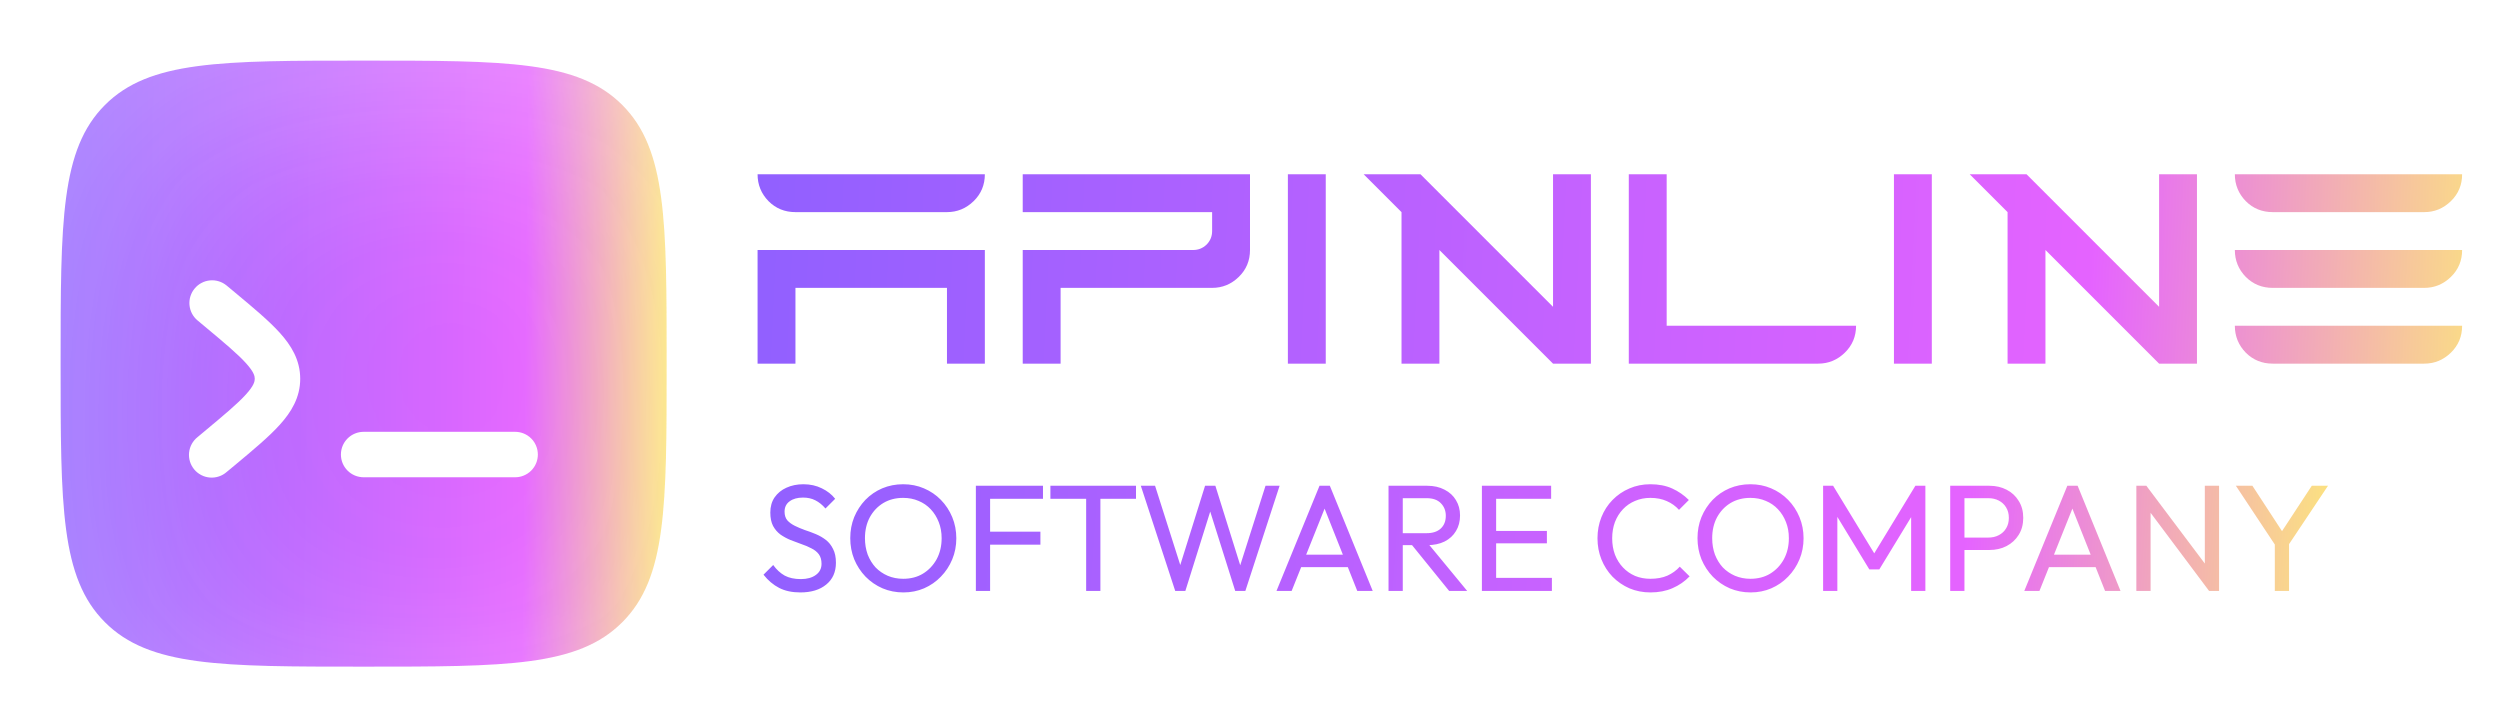
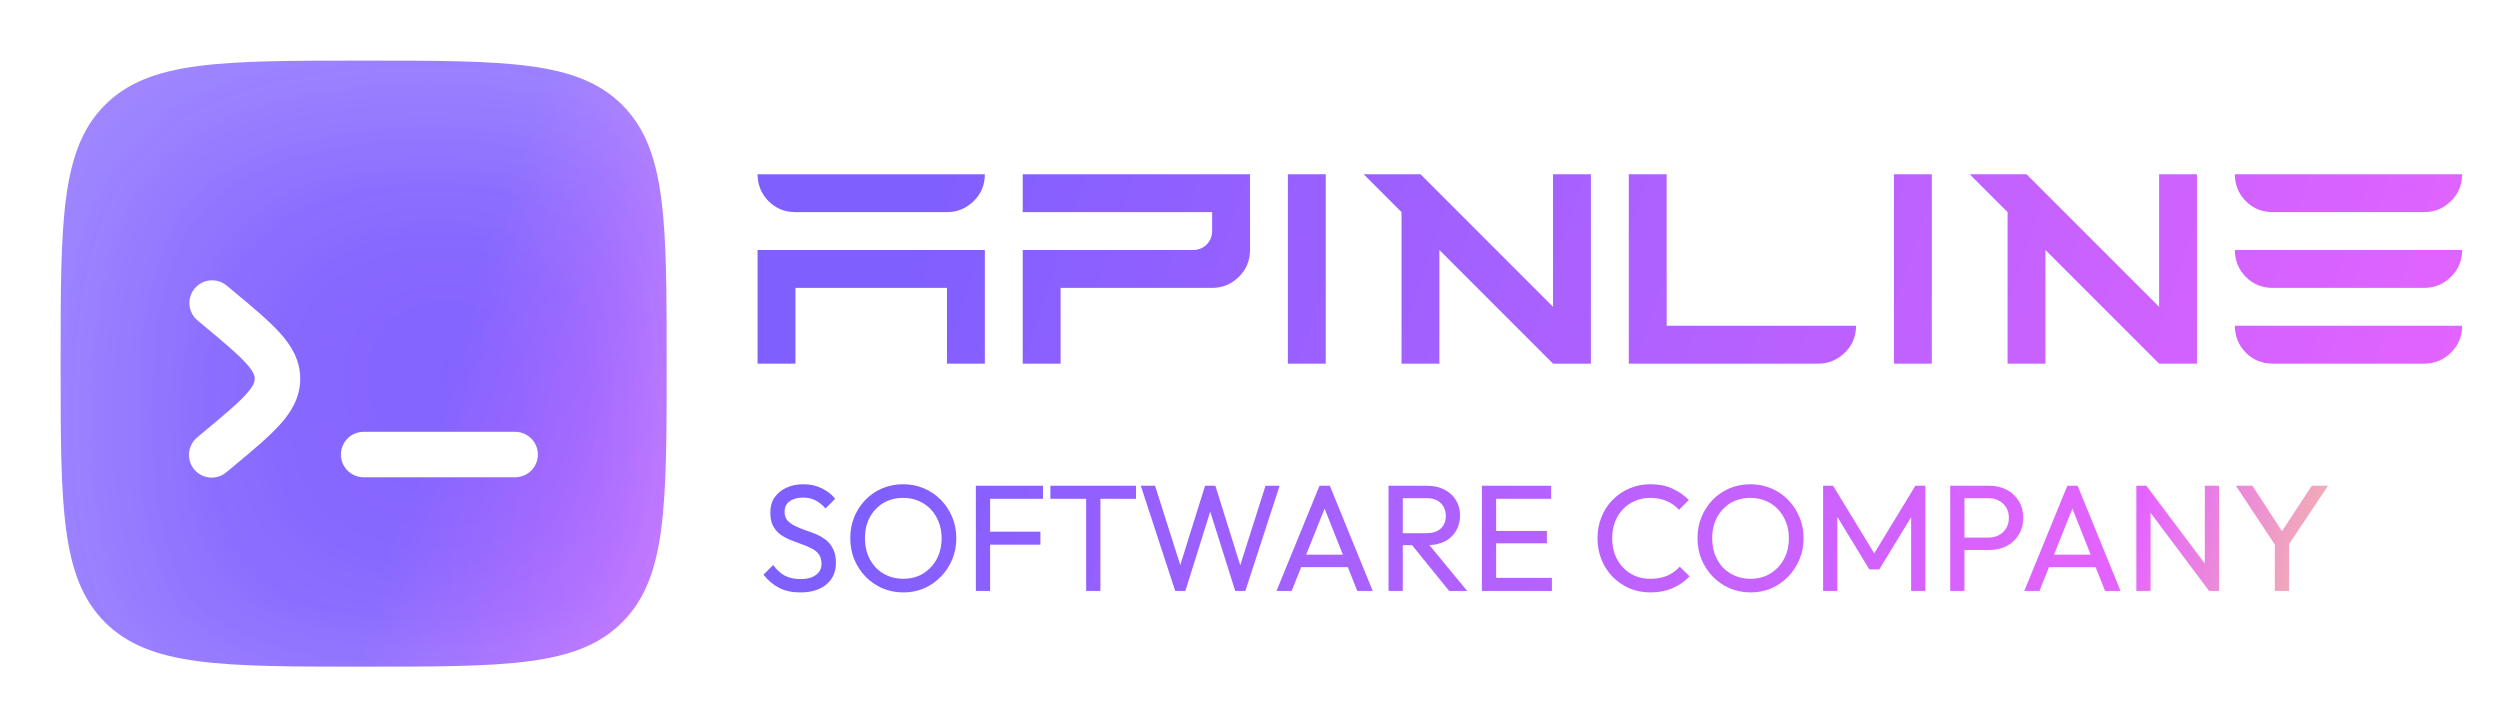
<svg xmlns="http://www.w3.org/2000/svg" width="165" height="48" viewBox="0 0 165 48" fill="none">
  <g filter="url(#filter0_i_95_1354)">
    <path fill-rule="evenodd" clip-rule="evenodd" d="M6.928 6.928C4 9.86 4 14.572 4 24C4 33.428 4 38.142 6.928 41.069C9.86 43.999 14.572 43.999 24 43.999C33.428 43.999 38.142 43.999 41.069 41.069C43.999 38.144 43.999 33.428 43.999 24C43.999 14.572 43.999 9.858 41.069 6.928C38.144 4 33.428 4 24 4C14.572 4 9.858 4 6.928 6.928ZM12.848 19.04C13.102 18.734 13.468 18.542 13.864 18.506C14.26 18.47 14.654 18.593 14.96 18.848L15.514 19.308C16.724 20.316 17.753 21.174 18.465 21.963C19.224 22.803 19.814 23.765 19.814 25C19.814 26.233 19.224 27.198 18.465 28.035C17.753 28.826 16.724 29.683 15.514 30.692L14.96 31.151C14.809 31.283 14.634 31.384 14.444 31.446C14.254 31.509 14.053 31.534 13.854 31.518C13.655 31.502 13.46 31.447 13.283 31.355C13.105 31.263 12.948 31.137 12.819 30.983C12.691 30.829 12.595 30.651 12.537 30.46C12.479 30.269 12.459 30.068 12.48 29.869C12.5 29.67 12.56 29.477 12.656 29.302C12.753 29.126 12.883 28.972 13.04 28.848L13.508 28.457C14.825 27.358 15.688 26.637 16.239 26.026C16.764 25.445 16.814 25.172 16.814 25C16.814 24.828 16.764 24.555 16.239 23.974C15.685 23.361 14.825 22.64 13.508 21.541L13.04 21.151C12.734 20.897 12.542 20.531 12.506 20.135C12.47 19.739 12.593 19.345 12.848 19.04ZM35.499 30C35.499 30.397 35.342 30.779 35.06 31.06C34.779 31.341 34.397 31.5 33.999 31.5H24C23.602 31.5 23.22 31.341 22.939 31.06C22.657 30.779 22.5 30.397 22.5 30C22.5 29.602 22.657 29.22 22.939 28.939C23.22 28.658 23.602 28.5 24 28.5H33.999C34.397 28.5 34.779 28.658 35.06 28.939C35.342 29.22 35.499 29.602 35.499 30Z" fill="url(#paint0_linear_95_1354)" fill-opacity="0.9" />
  </g>
  <path d="M52.821 39.1C52.275 39.1 51.808 39 51.421 38.8C51.035 38.6 50.691 38.31 50.391 37.93L51.031 37.29C51.251 37.597 51.505 37.83 51.791 37.99C52.078 38.143 52.431 38.22 52.851 38.22C53.265 38.22 53.595 38.13 53.841 37.95C54.095 37.77 54.221 37.523 54.221 37.21C54.221 36.95 54.161 36.74 54.041 36.58C53.921 36.42 53.758 36.29 53.551 36.19C53.351 36.083 53.131 35.99 52.891 35.91C52.651 35.823 52.411 35.733 52.171 35.64C51.931 35.54 51.711 35.42 51.511 35.28C51.311 35.133 51.148 34.943 51.021 34.71C50.901 34.477 50.841 34.183 50.841 33.83C50.841 33.437 50.935 33.103 51.121 32.83C51.315 32.55 51.575 32.337 51.901 32.19C52.235 32.037 52.608 31.96 53.021 31.96C53.475 31.96 53.881 32.05 54.241 32.23C54.601 32.403 54.895 32.633 55.121 32.92L54.481 33.56C54.275 33.32 54.051 33.14 53.811 33.02C53.578 32.9 53.308 32.84 53.001 32.84C52.628 32.84 52.331 32.923 52.111 33.09C51.891 33.25 51.781 33.477 51.781 33.77C51.781 34.003 51.841 34.193 51.961 34.34C52.088 34.48 52.251 34.6 52.451 34.7C52.651 34.8 52.871 34.893 53.111 34.98C53.358 35.06 53.601 35.15 53.841 35.25C54.081 35.35 54.301 35.477 54.501 35.63C54.701 35.783 54.861 35.983 54.981 36.23C55.108 36.47 55.171 36.773 55.171 37.14C55.171 37.753 54.958 38.233 54.531 38.58C54.111 38.927 53.541 39.1 52.821 39.1ZM59.627 39.1C59.134 39.1 58.674 39.01 58.248 38.83C57.821 38.643 57.447 38.387 57.127 38.06C56.807 37.727 56.557 37.343 56.377 36.91C56.204 36.477 56.117 36.013 56.117 35.52C56.117 35.02 56.204 34.557 56.377 34.13C56.557 33.697 56.804 33.317 57.117 32.99C57.438 32.663 57.807 32.41 58.227 32.23C58.654 32.05 59.114 31.96 59.608 31.96C60.101 31.96 60.557 32.05 60.977 32.23C61.404 32.41 61.778 32.663 62.097 32.99C62.417 33.317 62.667 33.697 62.847 34.13C63.028 34.563 63.117 35.03 63.117 35.53C63.117 36.023 63.028 36.487 62.847 36.92C62.667 37.353 62.417 37.733 62.097 38.06C61.784 38.387 61.414 38.643 60.987 38.83C60.568 39.01 60.114 39.1 59.627 39.1ZM59.608 38.2C60.108 38.2 60.544 38.087 60.917 37.86C61.297 37.627 61.597 37.31 61.818 36.91C62.038 36.503 62.148 36.04 62.148 35.52C62.148 35.133 62.084 34.78 61.958 34.46C61.831 34.133 61.654 33.85 61.428 33.61C61.201 33.37 60.934 33.187 60.627 33.06C60.321 32.927 59.981 32.86 59.608 32.86C59.114 32.86 58.678 32.973 58.297 33.2C57.924 33.427 57.627 33.74 57.407 34.14C57.194 34.54 57.087 35 57.087 35.52C57.087 35.907 57.148 36.267 57.267 36.6C57.394 36.927 57.568 37.21 57.788 37.45C58.014 37.683 58.281 37.867 58.587 38C58.901 38.133 59.241 38.2 59.608 38.2ZM64.407 39V32.06H65.347V39H64.407ZM65.047 35.95V35.09H68.667V35.95H65.047ZM65.047 32.92V32.06H68.837V32.92H65.047ZM71.686 39V32.26H72.626V39H71.686ZM69.326 32.92V32.06H74.976V32.92H69.326ZM77.564 39L75.294 32.06H76.234L78.034 37.72H77.764L79.534 32.06H80.214L81.984 37.72H81.724L83.524 32.06H84.454L82.194 39H81.524L79.744 33.35H80.004L78.234 39H77.564ZM84.249 39L87.088 32.06H87.769L90.599 39H89.579L87.249 33.13H87.599L85.249 39H84.249ZM85.599 37.43V36.61H89.249V37.43H85.599ZM92.273 35.98V35.19H94.153C94.56 35.19 94.873 35.087 95.093 34.88C95.313 34.673 95.423 34.393 95.423 34.04C95.423 33.707 95.313 33.43 95.093 33.21C94.88 32.99 94.57 32.88 94.163 32.88H92.273V32.06H94.193C94.633 32.06 95.017 32.147 95.343 32.32C95.67 32.487 95.92 32.717 96.093 33.01C96.273 33.303 96.363 33.64 96.363 34.02C96.363 34.413 96.273 34.757 96.093 35.05C95.92 35.343 95.67 35.573 95.343 35.74C95.017 35.9 94.633 35.98 94.193 35.98H92.273ZM91.643 39V32.06H92.583V39H91.643ZM95.643 39L93.123 35.89L94.013 35.58L96.833 39H95.643ZM97.805 39V32.06H98.745V39H97.805ZM98.445 39V38.14H102.425V39H98.445ZM98.445 35.86V35.04H102.095V35.86H98.445ZM98.445 32.92V32.06H102.375V32.92H98.445ZM108.934 39.1C108.434 39.1 107.971 39.01 107.544 38.83C107.117 38.643 106.744 38.387 106.424 38.06C106.111 37.733 105.867 37.353 105.694 36.92C105.521 36.487 105.434 36.023 105.434 35.53C105.434 35.03 105.521 34.563 105.694 34.13C105.867 33.697 106.111 33.32 106.424 33C106.744 32.673 107.114 32.42 107.534 32.24C107.961 32.053 108.424 31.96 108.924 31.96C109.471 31.96 109.951 32.053 110.364 32.24C110.777 32.427 111.144 32.68 111.464 33L110.814 33.65C110.594 33.403 110.324 33.21 110.004 33.07C109.691 32.93 109.331 32.86 108.924 32.86C108.557 32.86 108.221 32.927 107.914 33.06C107.607 33.187 107.341 33.37 107.114 33.61C106.887 33.85 106.711 34.133 106.584 34.46C106.464 34.787 106.404 35.143 106.404 35.53C106.404 35.917 106.464 36.273 106.584 36.6C106.711 36.927 106.887 37.21 107.114 37.45C107.341 37.69 107.607 37.877 107.914 38.01C108.221 38.137 108.557 38.2 108.924 38.2C109.357 38.2 109.734 38.13 110.054 37.99C110.374 37.843 110.644 37.647 110.864 37.4L111.514 38.04C111.194 38.373 110.817 38.633 110.384 38.82C109.957 39.007 109.474 39.1 108.934 39.1ZM115.545 39.1C115.052 39.1 114.592 39.01 114.165 38.83C113.739 38.643 113.365 38.387 113.045 38.06C112.725 37.727 112.475 37.343 112.295 36.91C112.122 36.477 112.035 36.013 112.035 35.52C112.035 35.02 112.122 34.557 112.295 34.13C112.475 33.697 112.722 33.317 113.035 32.99C113.355 32.663 113.725 32.41 114.145 32.23C114.572 32.05 115.032 31.96 115.525 31.96C116.019 31.96 116.475 32.05 116.895 32.23C117.322 32.41 117.695 32.663 118.015 32.99C118.335 33.317 118.585 33.697 118.765 34.13C118.945 34.563 119.035 35.03 119.035 35.53C119.035 36.023 118.945 36.487 118.765 36.92C118.585 37.353 118.335 37.733 118.015 38.06C117.702 38.387 117.332 38.643 116.905 38.83C116.485 39.01 116.032 39.1 115.545 39.1ZM115.525 38.2C116.025 38.2 116.462 38.087 116.835 37.86C117.215 37.627 117.515 37.31 117.735 36.91C117.955 36.503 118.065 36.04 118.065 35.52C118.065 35.133 118.002 34.78 117.875 34.46C117.749 34.133 117.572 33.85 117.345 33.61C117.119 33.37 116.852 33.187 116.545 33.06C116.239 32.927 115.899 32.86 115.525 32.86C115.032 32.86 114.595 32.973 114.215 33.2C113.842 33.427 113.545 33.74 113.325 34.14C113.112 34.54 113.005 35 113.005 35.52C113.005 35.907 113.065 36.267 113.185 36.6C113.312 36.927 113.485 37.21 113.705 37.45C113.932 37.683 114.199 37.867 114.505 38C114.819 38.133 115.159 38.2 115.525 38.2ZM120.325 39V32.06H120.985L123.925 36.89H123.475L126.415 32.06H127.075V39H126.135V33.71L126.355 33.77L124.035 37.58H123.375L121.055 33.77L121.265 33.71V39H120.325ZM129.344 36.3V35.48H131.234C131.494 35.48 131.724 35.427 131.924 35.32C132.13 35.213 132.29 35.063 132.404 34.87C132.524 34.677 132.584 34.447 132.584 34.18C132.584 33.913 132.524 33.683 132.404 33.49C132.29 33.297 132.13 33.147 131.924 33.04C131.724 32.933 131.494 32.88 131.234 32.88H129.344V32.06H131.294C131.72 32.06 132.1 32.147 132.434 32.32C132.774 32.493 133.04 32.74 133.234 33.06C133.434 33.373 133.534 33.747 133.534 34.18C133.534 34.607 133.434 34.98 133.234 35.3C133.04 35.613 132.774 35.86 132.434 36.04C132.1 36.213 131.72 36.3 131.294 36.3H129.344ZM128.714 39V32.06H129.654V39H128.714ZM133.604 39L136.444 32.06H137.124L139.954 39H138.934L136.604 33.13H136.954L134.604 39H133.604ZM134.954 37.43V36.61H138.604V37.43H134.954ZM140.999 39V32.06H141.659L141.939 33.15V39H140.999ZM145.799 39L141.539 33.31L141.659 32.06L145.929 37.74L145.799 39ZM145.799 39L145.519 37.97V32.06H146.459V39H145.799ZM150.298 36.18L147.568 32.06H148.658L150.858 35.43H150.368L152.578 32.06H153.648L150.898 36.18H150.298ZM150.138 39V35.56H151.078V39H150.138Z" fill="url(#paint1_linear_95_1354)" fill-opacity="0.9" />
  <path d="M50 24V16.5H65V24H62.5V19H52.5V24H50ZM52.5 14C51.797 14 51.204 13.759 50.723 13.277C50.241 12.783 50 12.19 50 11.5H65C65 12.203 64.753 12.796 64.258 13.277C63.763 13.759 63.177 14 62.5 14H52.5ZM67.5 24V16.5H78.75C79.088 16.5 79.382 16.383 79.629 16.148C79.876 15.901 80 15.602 80 15.25V14H67.5V11.5H82.5V16.5C82.5 17.203 82.253 17.796 81.758 18.277C81.263 18.759 80.677 19 80 19H70V24H67.5ZM85 24V11.5H87.5V24H85ZM92.5 24V14L90 11.5H93.75L102.5 20.25V11.5H105V24H102.5L95 16.5V24H92.5ZM107.5 24V11.5H110V21.5H122.5C122.5 22.203 122.253 22.796 121.758 23.277C121.263 23.759 120.677 24 120 24H107.5ZM125 24V11.5H127.5V24H125ZM132.5 24V14L130 11.5H133.75L142.5 20.25V11.5H145V24H142.5L135 16.5V24H132.5ZM150 24C149.297 24 148.704 23.759 148.223 23.277C147.741 22.783 147.5 22.19 147.5 21.5H162.5C162.5 22.203 162.253 22.796 161.758 23.277C161.263 23.759 160.677 24 160 24H150ZM150 19C149.297 19 148.704 18.759 148.223 18.277C147.741 17.783 147.5 17.19 147.5 16.5H162.5C162.5 17.203 162.253 17.796 161.758 18.277C161.263 18.759 160.677 19 160 19H150ZM150 14C149.297 14 148.704 13.759 148.223 13.277C147.741 12.783 147.5 12.19 147.5 11.5H162.5C162.5 12.203 162.253 12.796 161.758 13.277C161.263 13.759 160.677 14 160 14H150Z" fill="url(#paint2_linear_95_1354)" fill-opacity="0.9" />
  <defs>
    <filter id="filter0_i_95_1354" x="4" y="4" width="44" height="44" filterUnits="userSpaceOnUse" color-interpolation-filters="sRGB">
      <feFlood flood-opacity="0" result="BackgroundImageFix" />
      <feBlend mode="normal" in="SourceGraphic" in2="BackgroundImageFix" result="shape" />
      <feColorMatrix in="SourceAlpha" type="matrix" values="0 0 0 0 0 0 0 0 0 0 0 0 0 0 0 0 0 0 127 0" result="hardAlpha" />
      <feOffset dx="4" dy="4" />
      <feGaussianBlur stdDeviation="8.7" />
      <feComposite in2="hardAlpha" operator="arithmetic" k2="-1" k3="1" />
      <feColorMatrix type="matrix" values="0 0 0 0 1 0 0 0 0 1 0 0 0 0 1 0 0 0 0.28 0" />
      <feBlend mode="normal" in2="shape" result="effect1_innerShadow_95_1354" />
    </filter>
-     <linearGradient id="paint0_linear_95_1354" x1="-4.348" y1="81.499" x2="44.922" y2="81.99" gradientUnits="userSpaceOnUse">
+     <linearGradient id="paint0_linear_95_1354" x1="19" y1="53.5" x2="59.439" y2="66.43" gradientUnits="userSpaceOnUse">
      <stop offset="0.026" stop-color="#714DFF" />
      <stop offset="0.78" stop-color="#E151FF" />
      <stop offset="1" stop-color="#FFF759" />
    </linearGradient>
-     <linearGradient id="paint1_linear_95_1354" x1="28.296" y1="57.062" x2="155.804" y2="65.853" gradientUnits="userSpaceOnUse">
+     <linearGradient id="paint1_linear_95_1354" x1="53.5" y1="35" x2="155.731" y2="66.602" gradientUnits="userSpaceOnUse">
      <stop offset="0.026" stop-color="#714DFF" />
      <stop offset="0.78" stop-color="#E151FF" />
      <stop offset="1" stop-color="#FFF759" />
    </linearGradient>
-     <linearGradient id="paint2_linear_95_1354" x1="26" y1="50.5" x2="167.344" y2="57.235" gradientUnits="userSpaceOnUse">
+     <linearGradient id="paint2_linear_95_1354" x1="53.5" y1="24" x2="181.285" y2="66.388" gradientUnits="userSpaceOnUse">
      <stop offset="0.026" stop-color="#714DFF" />
      <stop offset="0.78" stop-color="#E151FF" />
      <stop offset="1" stop-color="#FFF759" />
    </linearGradient>
  </defs>
</svg>
